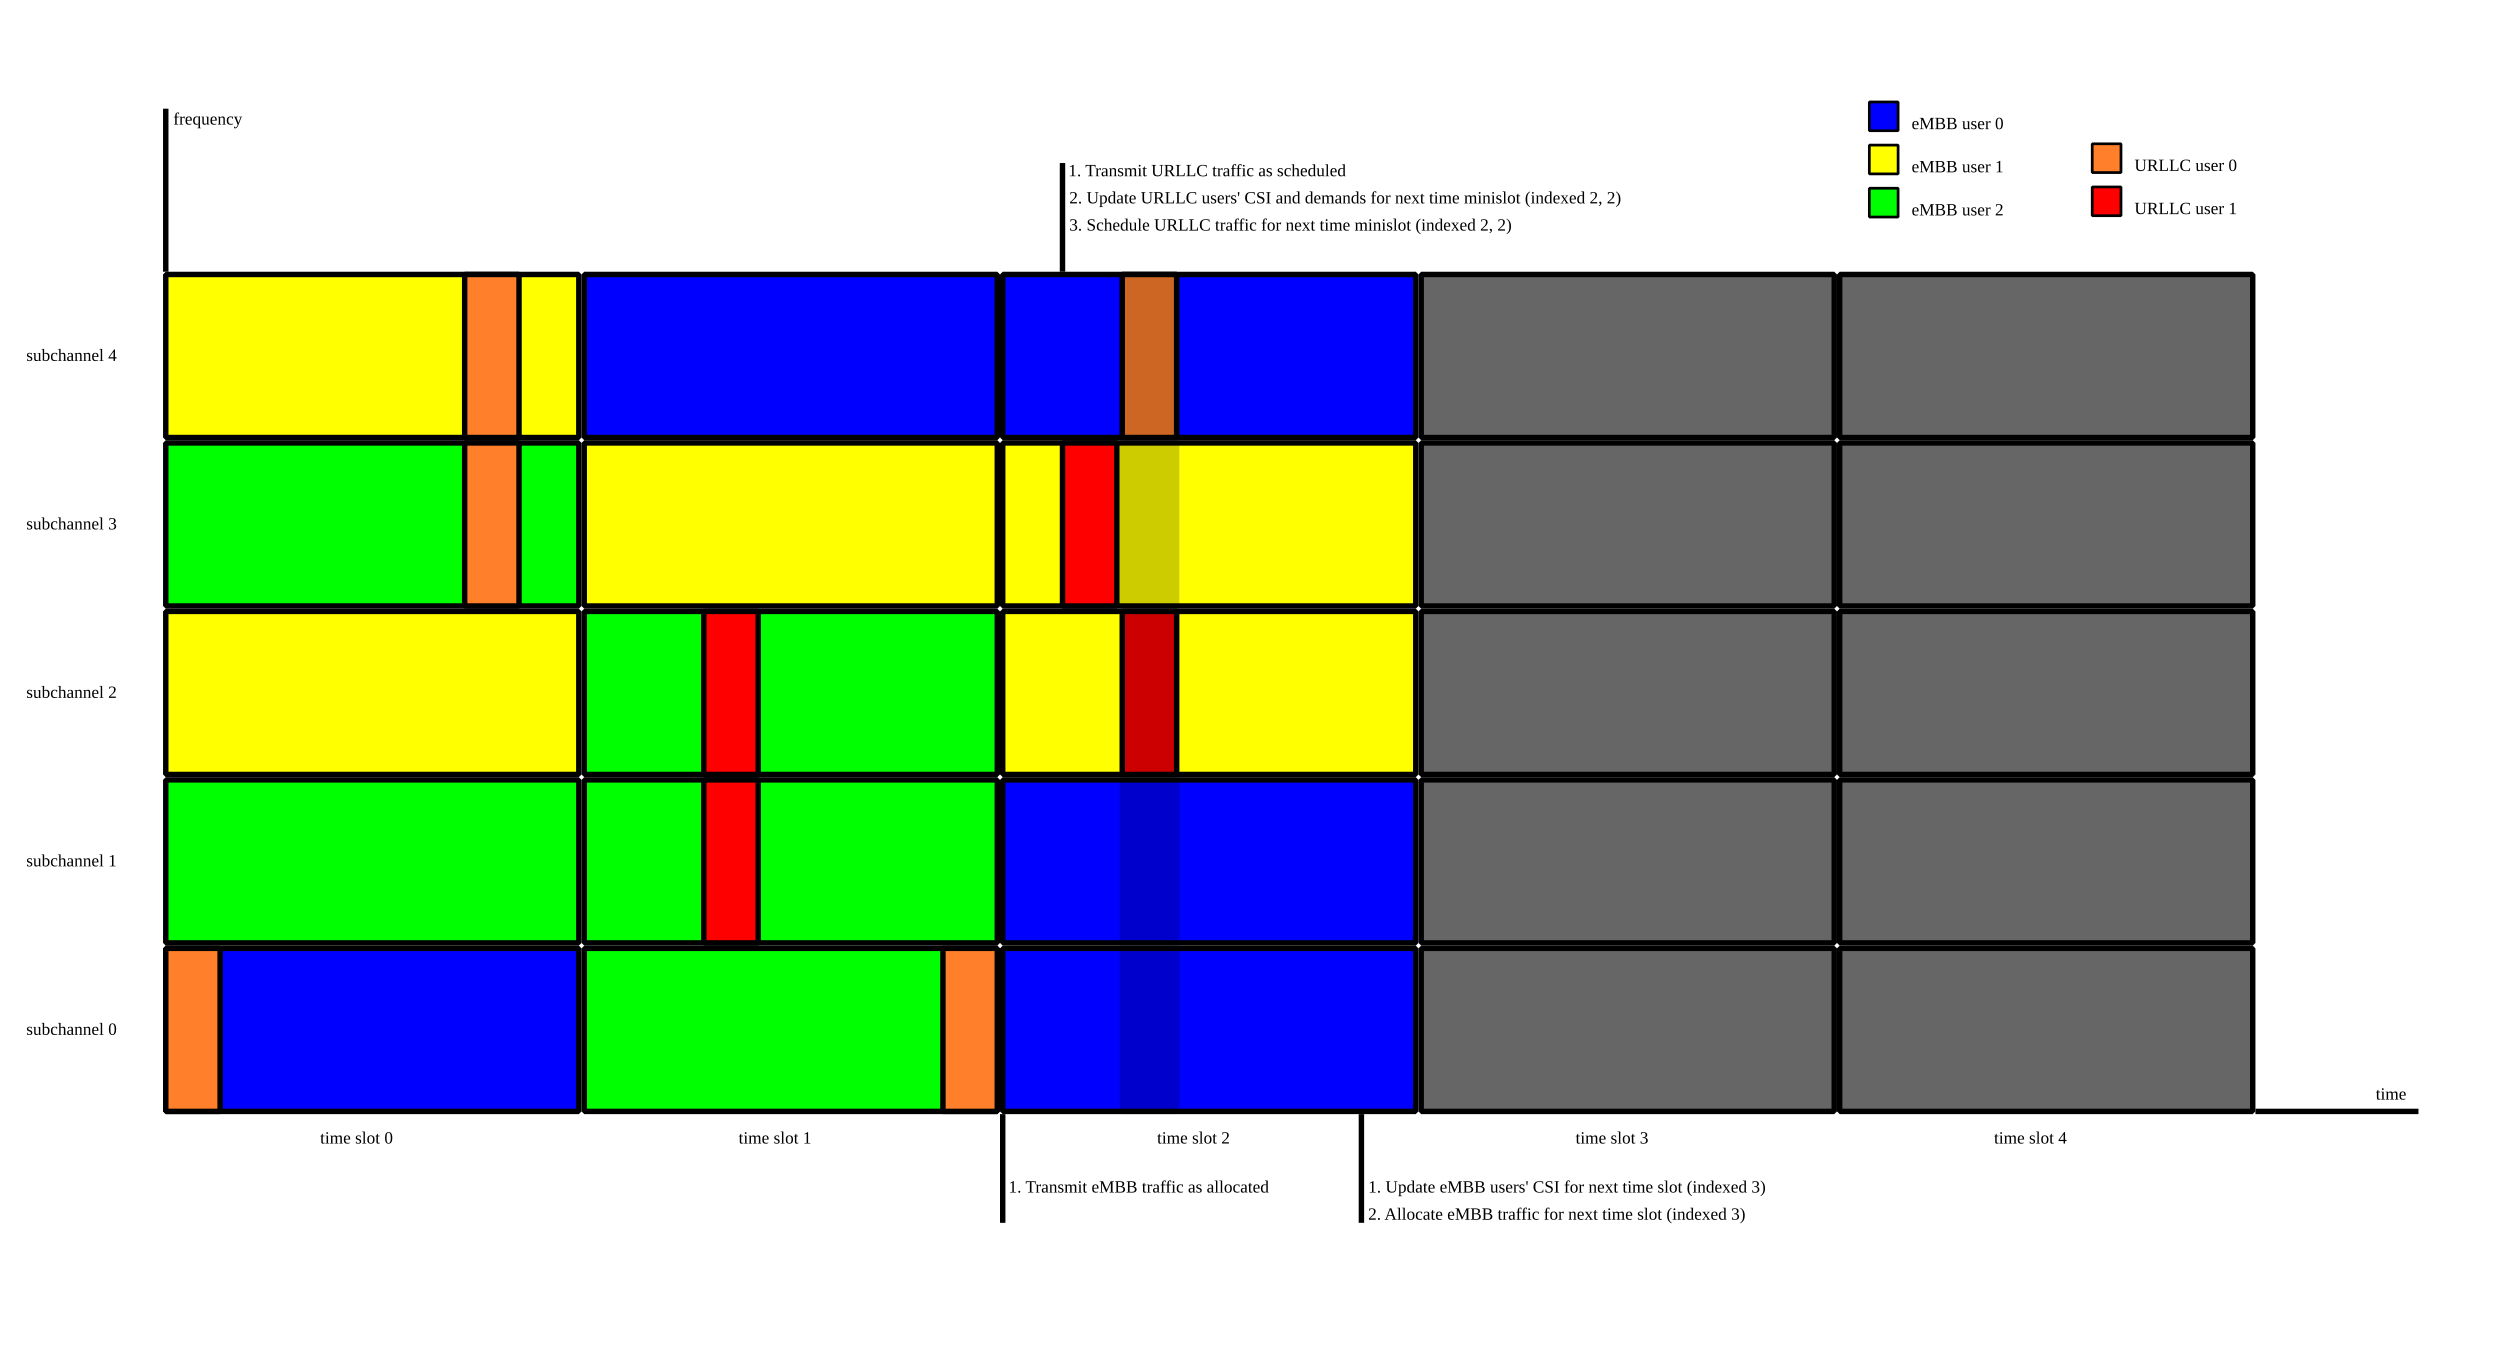
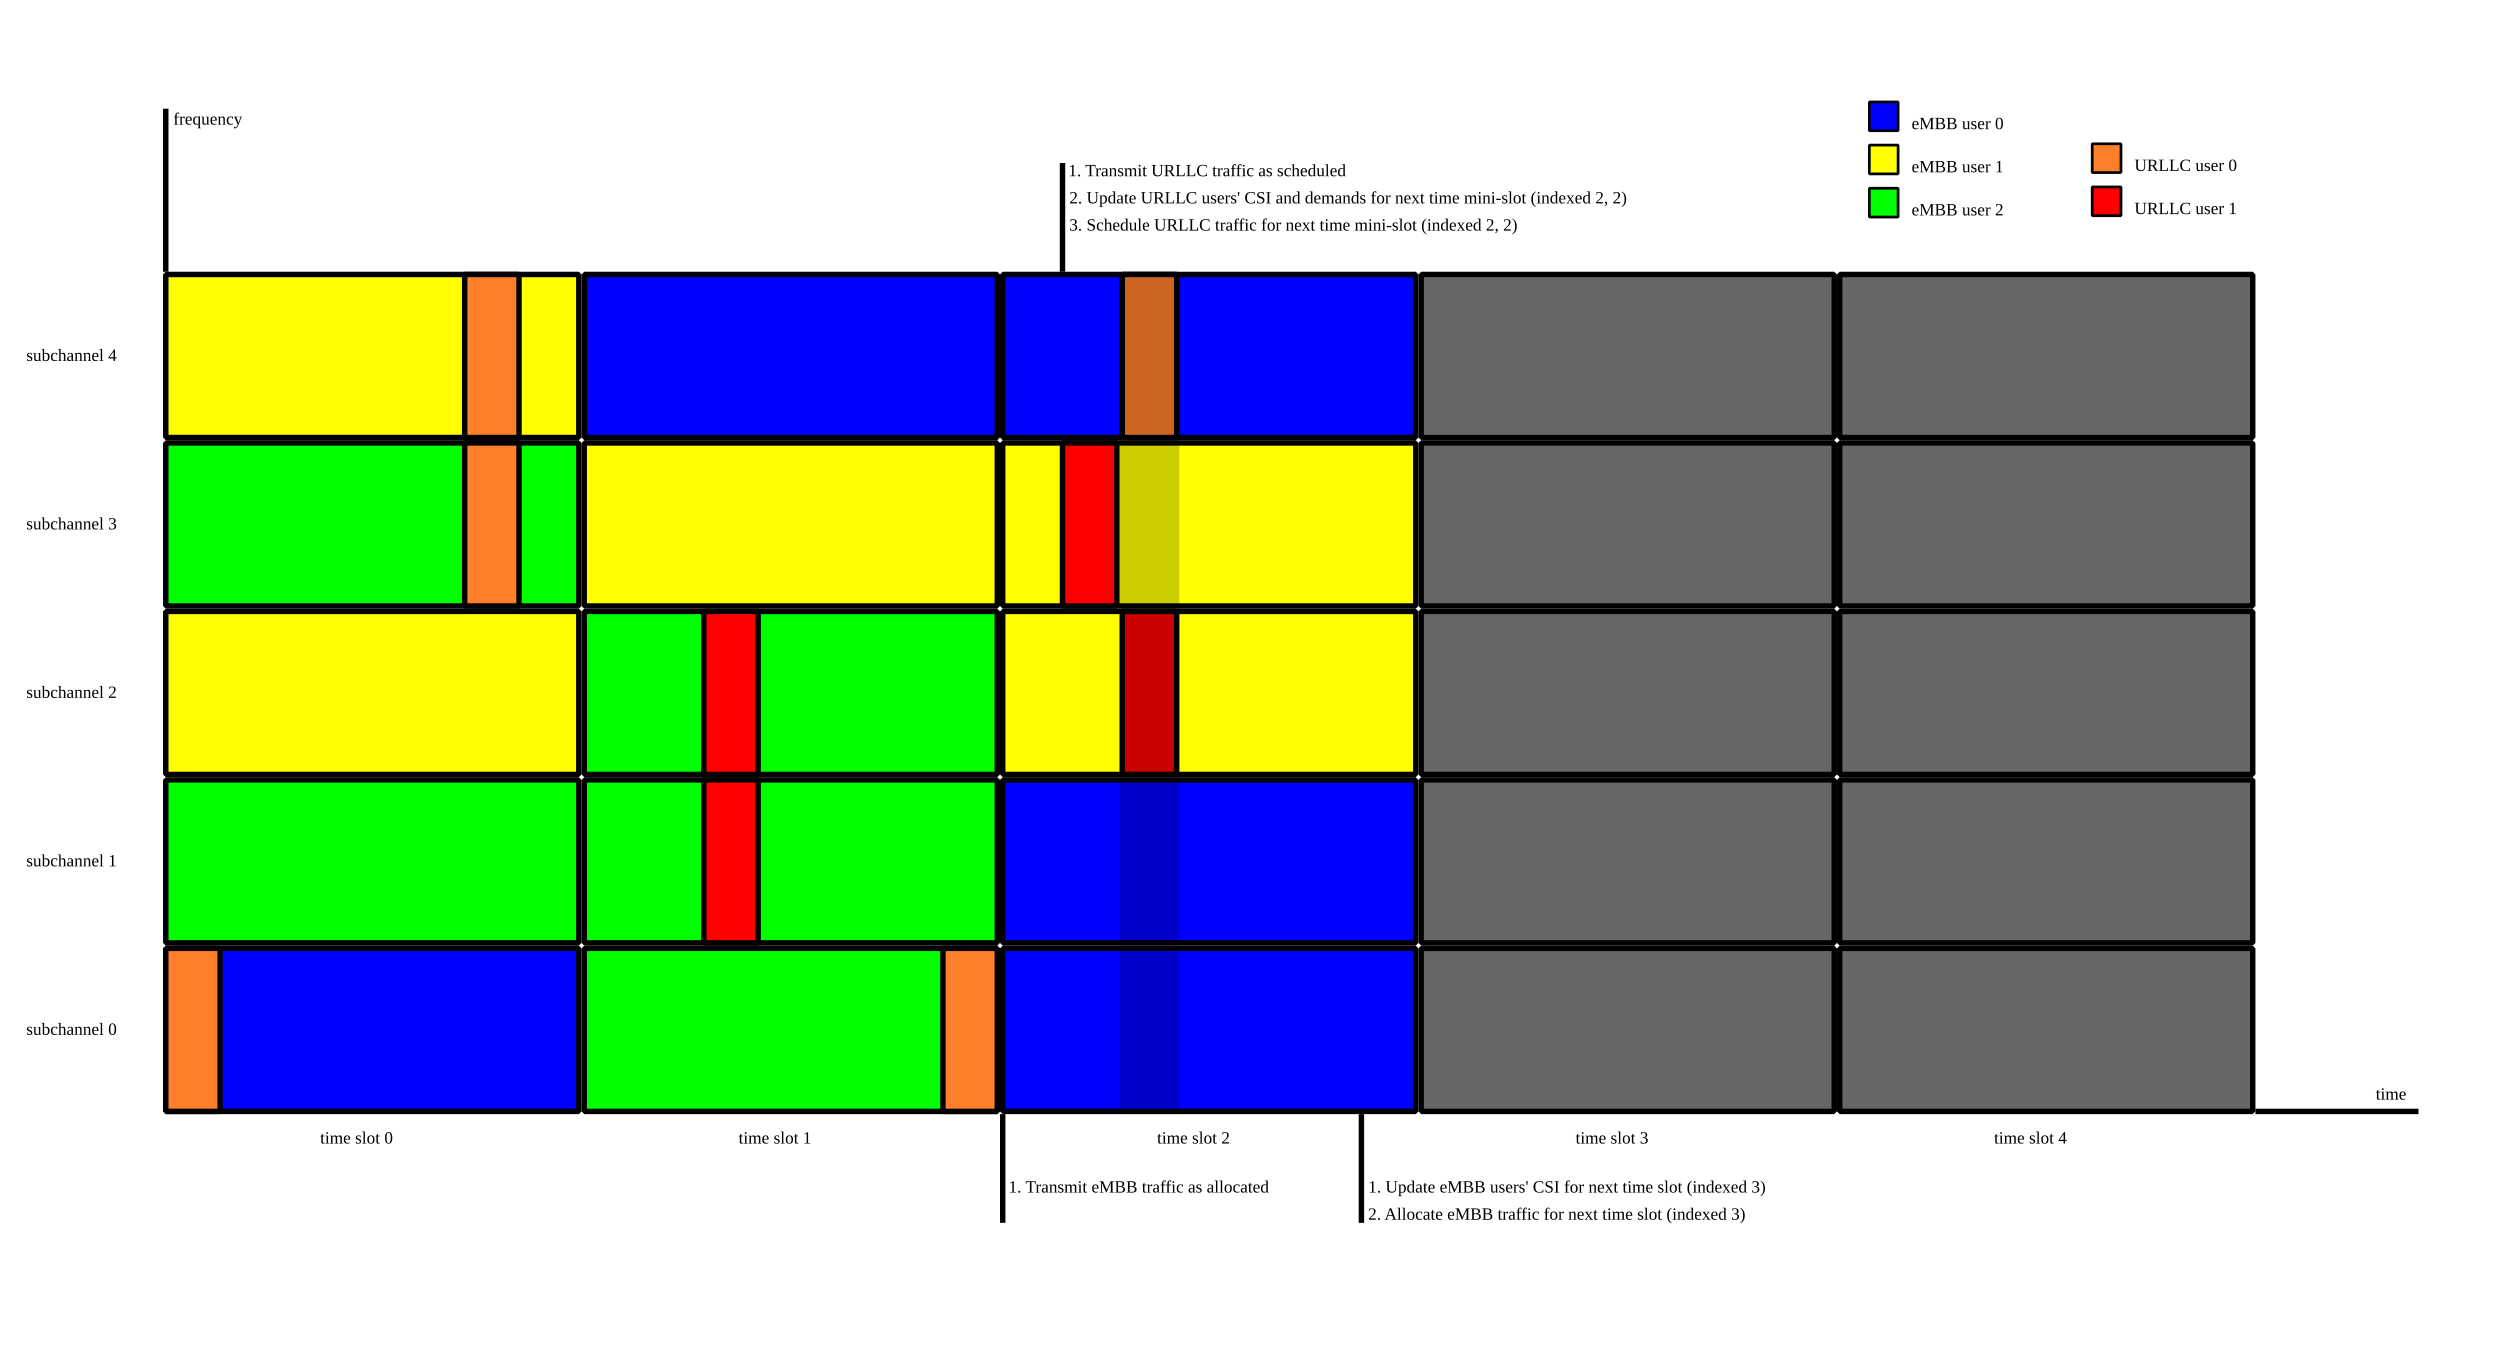
<svg xmlns="http://www.w3.org/2000/svg" width="460mm" height="250mm" viewBox="0 0 460 250" version="1.1" id="svg5">
  <defs id="defs2">
    <linearGradient id="linearGradient10567">
      <stop style="stop-color:#ffff00;stop-opacity:1;" offset="0" id="stop10565" />
    </linearGradient>
    <linearGradient id="linearGradient4787">
      <stop style="stop-color:#000000;stop-opacity:1;" offset="0" id="stop4785" />
    </linearGradient>
  </defs>
  <g id="layer1">
    <text xml:space="preserve" style="font-size:3.175px;fill:#000000;stroke:#000000;stroke-width:0;stroke-miterlimit:0;stroke-dasharray:none;stroke-opacity:1" x="251.741" y="224.428" id="bottom_3">
      <tspan id="tspan8557-6-0-0" style="stroke-width:0" x="251.741" y="224.428">2. Allocate eMBB traffic for next time slot (indexed 3)</tspan>
    </text>
    <text xml:space="preserve" style="font-size:3.175px;fill:#000000;stroke:#000000;stroke-width:0;stroke-miterlimit:0;stroke-dasharray:none;stroke-opacity:1" x="251.75" y="219.428" id="bottom_2">
      <tspan id="tspan8557-6-0" style="stroke-width:0" x="251.75" y="219.428">1. Update eMBB users' CSI for next time slot (indexed 3)</tspan>
    </text>
    <rect style="fill:#000000;stroke:#000000;stroke-width:0;stroke-miterlimit:0;stroke-dasharray:none;stroke-opacity:1" id="bar_bottom_right" width="1" height="20" x="250" y="205" />
    <text xml:space="preserve" style="font-size:3.175px;fill:#000000;stroke:#000000;stroke-width:0;stroke-miterlimit:0;stroke-dasharray:none;stroke-opacity:1" x="185.569" y="219.428" id="bottom_left">
      <tspan id="tspan8557-3-1" style="stroke-width:0" x="185.569" y="219.428">1. Transmit eMBB traffic as allocated</tspan>
    </text>
    <rect style="fill:#000000;stroke:#000000;stroke-width:0;stroke-miterlimit:0;stroke-dasharray:none;stroke-opacity:1" id="bar_bottom_left" width="1" height="20" x="184" y="205" />
    <text xml:space="preserve" style="font-size:3.175px;fill:#000000;stroke:#000000;stroke-width:0;stroke-miterlimit:0;stroke-dasharray:none;stroke-opacity:1" x="196.741" y="42.428" id="top_3">
-       <tspan id="tspan8557-6" style="stroke-width:0" x="196.741" y="42.428">3. Schedule URLLC traffic for next time minislot (indexed 2, 2)</tspan>
+       <tspan id="tspan8557-6" style="stroke-width:0" x="196.741" y="42.428">3. Schedule URLLC traffic for next time mini-slot (indexed 2, 2)</tspan>
    </text>
    <text xml:space="preserve" style="font-size:3.175px;opacity:1;fill:#000000;stroke:#000000;stroke-width:0;stroke-miterlimit:0;stroke-dasharray:none;stroke-opacity:1" x="196.75" y="37.428" id="top_2">
-       <tspan id="tspan8503" style="stroke-width:0" x="196.75" y="37.428">2. Update URLLC users' CSI and demands for next time minislot (indexed 2, 2)</tspan>
+       <tspan id="tspan8503" style="stroke-width:0" x="196.75" y="37.428">2. Update URLLC users' CSI and demands for next time mini-slot (indexed 2, 2)</tspan>
    </text>
    <text xml:space="preserve" style="font-size:3.175px;opacity:1;fill:#000000;stroke:#000000;stroke-width:0;stroke-miterlimit:0;stroke-dasharray:none;stroke-opacity:1" x="196.569" y="32.428" id="top_1">
      <tspan id="tspan8557" style="stroke-width:0" x="196.569" y="32.428">1. Transmit URLLC traffic as scheduled</tspan>
    </text>
    <rect style="opacity:1;fill:#000000;stroke:#000000;stroke-width:0;stroke-miterlimit:0;stroke-dasharray:none;stroke-opacity:1" id="bar_top" width="1" height="20" x="195" y="30" />
    <text xml:space="preserve" style="font-size:3.175px;fill:#000000;stroke:#000000;stroke-width:0;stroke-miterlimit:0;stroke-dasharray:none;stroke-opacity:1" x="437.134" y="202.324" id="time">
      <tspan id="tspan8557-6-2-9-7" style="stroke-width:0" x="437.134" y="202.324">time</tspan>
    </text>
    <rect style="fill:#000000;stroke:#000000;stroke-width:0;stroke-miterlimit:0;stroke-dasharray:none;stroke-opacity:1" id="horizontal_axis" width="1" height="30" x="204" y="-445" transform="rotate(90)" />
    <text xml:space="preserve" style="font-size:3.175px;fill:#000000;stroke:#000000;stroke-width:0;stroke-miterlimit:0;stroke-dasharray:none;stroke-opacity:1" x="366.904" y="210.412" id="time_slot_4">
      <tspan id="tspan8557-6-2-3-1-9-6-0-0-2-3-0" style="stroke-width:0" x="366.904" y="210.412">time slot 4</tspan>
    </text>
    <text xml:space="preserve" style="font-size:3.175px;fill:#000000;stroke:#000000;stroke-width:0;stroke-miterlimit:0;stroke-dasharray:none;stroke-opacity:1" x="289.904" y="210.412" id="time_slot_3">
      <tspan id="tspan8557-6-2-3-1-9-6-0-0-2-3" style="stroke-width:0" x="289.904" y="210.412">time slot 3</tspan>
    </text>
    <text xml:space="preserve" style="font-size:3.175px;fill:#000000;stroke:#000000;stroke-width:0;stroke-miterlimit:0;stroke-dasharray:none;stroke-opacity:1" x="212.904" y="210.412" id="time_slot_2">
      <tspan id="tspan8557-6-2-3-1-9-6-0-0-2" style="stroke-width:0" x="212.904" y="210.412">time slot 2</tspan>
    </text>
    <text xml:space="preserve" style="font-size:3.175px;fill:#000000;stroke:#000000;stroke-width:0;stroke-miterlimit:0;stroke-dasharray:none;stroke-opacity:1" x="135.904" y="210.412" id="time_slot_1">
      <tspan id="tspan8557-6-2-3-1-9-6-0-0" style="stroke-width:0" x="135.904" y="210.412">time slot 1</tspan>
    </text>
    <text xml:space="preserve" style="font-size:3.175px;fill:#000000;stroke:#000000;stroke-width:0;stroke-miterlimit:0;stroke-dasharray:none;stroke-opacity:1" x="58.904" y="210.412" id="time_slot_0">
      <tspan id="tspan8557-6-2-3-1-9-6-0" style="stroke-width:0" x="58.904" y="210.412">time slot 0</tspan>
    </text>
    <text xml:space="preserve" style="font-size:3.175px;fill:#000000;stroke:#000000;stroke-width:0;stroke-miterlimit:0;stroke-dasharray:none;stroke-opacity:1" x="31.895" y="22.928" id="frequency">
      <tspan id="tspan8557-6-2-9" style="stroke-width:0" x="31.895" y="22.928">frequency</tspan>
    </text>
    <rect style="fill:#000000;stroke:#000000;stroke-width:0;stroke-miterlimit:0;stroke-dasharray:none;stroke-opacity:1" id="vertical_axis" width="1" height="30" x="30" y="20" />
    <text xml:space="preserve" style="font-size:3.175px;fill:#000000;stroke:#000000;stroke-width:0;stroke-miterlimit:0;stroke-dasharray:none;stroke-opacity:1" x="4.829" y="66.412" id="subchannel_4">
      <tspan id="tspan8557-6-2" style="stroke-width:0" x="4.829" y="66.412">subchannel 4</tspan>
    </text>
    <text xml:space="preserve" style="font-size:3.175px;fill:#000000;stroke:#000000;stroke-width:0;stroke-miterlimit:0;stroke-dasharray:none;stroke-opacity:1" x="4.829" y="97.412" id="subchannel_3">
      <tspan id="tspan8557-6-2-3" style="stroke-width:0" x="4.829" y="97.412">subchannel 3</tspan>
    </text>
    <text xml:space="preserve" style="font-size:3.175px;fill:#000000;stroke:#000000;stroke-width:0;stroke-miterlimit:0;stroke-dasharray:none;stroke-opacity:1" x="4.829" y="128.412" id="subchannel_2">
      <tspan id="tspan8557-6-2-3-1" style="stroke-width:0" x="4.829" y="128.412">subchannel 2</tspan>
    </text>
    <text xml:space="preserve" style="font-size:3.175px;fill:#000000;stroke:#000000;stroke-width:0;stroke-miterlimit:0;stroke-dasharray:none;stroke-opacity:1" x="4.829" y="159.412" id="subchannel_1">
      <tspan id="tspan8557-6-2-3-1-9" style="stroke-width:0" x="4.829" y="159.412">subchannel 1</tspan>
    </text>
    <text xml:space="preserve" style="font-size:3.175px;fill:#000000;stroke:#000000;stroke-width:0;stroke-miterlimit:0;stroke-dasharray:none;stroke-opacity:1" x="4.829" y="190.412" id="subchannel_0">
      <tspan id="tspan8557-6-2-3-1-9-6" style="stroke-width:0" x="4.829" y="190.412">subchannel 0</tspan>
    </text>
    <rect style="fill:#666666;stroke:#000000;stroke-width:1;stroke-miterlimit:0;stroke-dasharray:none;stroke-opacity:1" id="unallocated_1_4" width="76" height="30" x="338.5" y="50.5" />
    <rect style="fill:#666666;stroke:#000000;stroke-width:1;stroke-miterlimit:0;stroke-dasharray:none;stroke-opacity:1" id="unallocated_1_3" width="76" height="30" x="338.5" y="81.5" />
    <rect style="fill:#666666;stroke:#000000;stroke-width:1;stroke-miterlimit:0;stroke-dasharray:none;stroke-opacity:1" id="unallocated_1_2" width="76" height="30" x="338.5" y="112.5" />
    <rect style="fill:#666666;stroke:#000000;stroke-width:1;stroke-miterlimit:0;stroke-dasharray:none;stroke-opacity:1" id="unallocated_1_1" width="76" height="30" x="338.5" y="143.5" />
    <rect style="fill:#666666;stroke:#000000;stroke-width:1;stroke-miterlimit:0;stroke-dasharray:none;stroke-opacity:1" id="unallocated_1_0" width="76" height="30" x="338.5" y="174.5" />
    <rect style="fill:#666666;stroke:#000000;stroke-width:1;stroke-miterlimit:0;stroke-dasharray:none;stroke-opacity:1" id="unallocated_0_4" width="76" height="30" x="261.5" y="50.5" />
    <rect style="fill:#666666;stroke:#000000;stroke-width:1;stroke-miterlimit:0;stroke-dasharray:none;stroke-opacity:1" id="unallocated_0_3" width="76" height="30" x="261.5" y="81.5" />
    <rect style="fill:#666666;stroke:#000000;stroke-width:1;stroke-miterlimit:0;stroke-dasharray:none;stroke-opacity:1" id="unallocated_0_2" width="76" height="30" x="261.5" y="112.5" />
    <rect style="fill:#666666;stroke:#000000;stroke-width:1;stroke-miterlimit:0;stroke-dasharray:none;stroke-opacity:1" id="unallocated_0_1" width="76" height="30" x="261.5" y="143.5" />
    <rect style="fill:#666666;stroke:#000000;stroke-width:1;stroke-miterlimit:0;stroke-dasharray:none;stroke-opacity:1" id="unallocated_0_0" width="76" height="30" x="261.5" y="174.5" />
    <rect style="fill:#00ff00;stroke:#000000;stroke-width:1;stroke-miterlimit:0;stroke-dasharray:none;stroke-opacity:1" id="embb_user_2_4" width="76" height="30" x="107.5" y="112.5" />
    <rect style="fill:#00ff00;stroke:#000000;stroke-width:1;stroke-miterlimit:0;stroke-dasharray:none;stroke-opacity:1" id="embb_user_2_3" width="76" height="30" x="107.5" y="143.5" />
    <rect style="fill:#00ff00;stroke:#000000;stroke-width:1;stroke-miterlimit:0;stroke-dasharray:none;stroke-opacity:1" id="embb_user_2_2" width="76" height="30" x="107.5" y="174.5" />
    <rect style="fill:#00ff00;stroke:#000000;stroke-width:1;stroke-miterlimit:0;stroke-dasharray:none;stroke-opacity:1" id="embb_user_2_1" width="76" height="30" x="30.5" y="81.5" />
    <rect style="fill:#00ff00;stroke:#000000;stroke-width:1;stroke-miterlimit:0;stroke-dasharray:none;stroke-opacity:1" id="embb_user_2_0" width="76" height="30" x="30.5" y="143.5" />
    <rect style="fill:#ffff00;stroke:#000000;stroke-width:1;stroke-miterlimit:0;stroke-dasharray:none;stroke-opacity:1" id="embb_user_1_4" width="76" height="30" x="184.5" y="81.5" />
    <rect style="fill:#ffff00;stroke:#000000;stroke-width:1;stroke-miterlimit:0;stroke-dasharray:none;stroke-opacity:1" id="embb_user_1_3" width="76" height="30" x="184.5" y="112.5" />
    <rect style="fill:#ffff00;stroke:#000000;stroke-width:1;stroke-miterlimit:0;stroke-dasharray:none;stroke-opacity:1" id="embb_user_1_2" width="76" height="30" x="107.5" y="81.5" />
    <rect style="opacity:1;fill:#ffff00;stroke:#000000;stroke-width:1;stroke-miterlimit:0;stroke-dasharray:none;stroke-opacity:1" id="embb_user_1_1" width="76" height="30" x="30.5" y="50.5" />
    <rect style="fill:#ffff00;stroke:#000000;stroke-width:1;stroke-miterlimit:0;stroke-dasharray:none;stroke-opacity:1" id="embb_user_1_0" width="76" height="30" x="30.5" y="112.5" />
    <rect style="fill:#0000ff;stroke:#000000;stroke-width:1;stroke-miterlimit:0;stroke-dasharray:none;stroke-opacity:1" id="embb_user_0_4" width="76" height="30" x="184.5" y="50.5" />
    <rect style="fill:#0000ff;stroke:#000000;stroke-width:1;stroke-miterlimit:0;stroke-dasharray:none;stroke-opacity:1" id="embb_user_0_3" width="76" height="30" x="184.5" y="143.5" />
    <rect style="fill:#0000ff;stroke:#000000;stroke-width:1;stroke-miterlimit:0;stroke-dasharray:none;stroke-opacity:1" id="embb_user_0_2" width="76" height="30" x="184.5" y="174.5" />
    <rect style="fill:#0000ff;stroke:#000000;stroke-width:1;stroke-miterlimit:0;stroke-dasharray:none;stroke-opacity:1" id="embb_user_0_1" width="76" height="30" x="107.5" y="50.5" />
    <rect style="fill:#0000ff;stroke:#000000;stroke-width:1;stroke-miterlimit:0;stroke-dasharray:none;stroke-opacity:1" id="embb_user_0_0" width="76" height="30" x="30.5" y="174.5" />
    <rect style="fill:#ff0000;stroke:#000000;stroke-width:1;stroke-miterlimit:0;stroke-dasharray:none;stroke-opacity:1" id="urllc_user_1_3" width="10" height="30" x="206.5" y="112.5" />
    <rect style="opacity:1;fill:#ff0000;stroke:#000000;stroke-width:1;stroke-miterlimit:0;stroke-dasharray:none;stroke-opacity:1" id="urllc_user_1_2" width="10" height="30" x="195.5" y="81.5" />
    <rect style="fill:#ff0000;stroke:#000000;stroke-width:1;stroke-miterlimit:0;stroke-dasharray:none;stroke-opacity:1" id="urllc_user_1_1" width="10" height="30" x="129.5" y="112.5" />
    <rect style="fill:#ff0000;stroke:#000000;stroke-width:1;stroke-miterlimit:0;stroke-dasharray:none;stroke-opacity:1" id="urllc_user_1_0" width="10" height="30" x="129.5" y="143.5" />
    <rect style="fill:#ff7f2a;stroke:#000000;stroke-width:1;stroke-miterlimit:0;stroke-dasharray:none;stroke-opacity:1" id="urllc_user_0_4" width="10" height="30" x="206.5" y="50.5" />
    <rect style="fill:#ff7f2a;stroke:#000000;stroke-width:1;stroke-miterlimit:0;stroke-dasharray:none;stroke-opacity:1" id="urllc_user_0_3" width="10" height="30" x="173.5" y="174.5" />
    <rect style="fill:#ff7f2a;stroke:#000000;stroke-width:1;stroke-miterlimit:0;stroke-dasharray:none;stroke-opacity:1" id="urllc_user_0_2" width="10" height="30" x="85.5" y="50.5" />
    <rect style="fill:#ff7f2a;stroke:#000000;stroke-width:1;stroke-miterlimit:0;stroke-dasharray:none;stroke-opacity:1" id="urllc_user_0_1" width="10" height="30" x="85.5" y="81.5" />
    <rect style="fill:#ff7f2a;stroke:#000000;stroke-width:1;stroke-miterlimit:0;stroke-dasharray:none;stroke-opacity:1" id="urllc_user_0_0" width="10" height="30" x="30.5" y="174.5" />
    <rect style="display:inline;opacity:0.2;fill:#000000;stroke:#000000;stroke-width:1;stroke-miterlimit:0;stroke-dasharray:none;stroke-opacity:1" id="current_time_minislot" width="10" height="154" x="206.5" y="50.5" />
    <g id="legend">
      <text xml:space="preserve" style="font-size:3.175px;fill:#000000;stroke:#000000;stroke-width:0;stroke-miterlimit:0;stroke-dasharray:none;stroke-opacity:1" x="392.742" y="39.397" id="urllc_user_1">
        <tspan id="tspan8557-3-7-0" style="stroke-width:0" x="392.742" y="39.397">URLLC user 1</tspan>
      </text>
      <text xml:space="preserve" style="font-size:3.175px;fill:#000000;stroke:#000000;stroke-width:0;stroke-miterlimit:0;stroke-dasharray:none;stroke-opacity:1" x="392.742" y="31.459" id="urllc_user_0">
        <tspan id="tspan8557-3-7-9" style="stroke-width:0" x="392.742" y="31.459">URLLC user 0</tspan>
      </text>
      <text xml:space="preserve" style="font-size:3.175px;fill:#000000;stroke:#000000;stroke-width:0;stroke-miterlimit:0;stroke-dasharray:none;stroke-opacity:1" x="351.732" y="39.639" id="embb_user_2">
        <tspan id="tspan8557-3-7-1" style="stroke-width:0" x="351.732" y="39.639">eMBB user 2</tspan>
      </text>
      <text xml:space="preserve" style="font-size:3.175px;fill:#000000;stroke:#000000;stroke-width:0;stroke-miterlimit:0;stroke-dasharray:none;stroke-opacity:1" x="351.732" y="31.702" id="embb_user_1">
        <tspan id="tspan8557-3-7-8" style="stroke-width:0" x="351.732" y="31.702">eMBB user 1</tspan>
      </text>
      <text xml:space="preserve" style="font-size:3.175px;fill:#000000;stroke:#000000;stroke-width:0;stroke-miterlimit:0;stroke-dasharray:none;stroke-opacity:1" x="351.732" y="23.764" id="embb_user_0">
        <tspan id="tspan8557-3-7" style="stroke-width:0" x="351.732" y="23.764">eMBB user 0</tspan>
      </text>
      <rect style="fill:#ff0000;fill-opacity:1;stroke:#000000;stroke-width:0.5;stroke-miterlimit:0;stroke-dasharray:none;stroke-opacity:1" id="urllc_user_1_color" width="5.292" height="5.292" x="384.969" y="34.396" />
      <rect style="fill:#ff7f2a;fill-opacity:1;stroke:#000000;stroke-width:0.5;stroke-miterlimit:0;stroke-dasharray:none;stroke-opacity:1" id="urllc_user_0_color" width="5.292" height="5.292" x="384.969" y="26.458" />
      <rect style="fill:#00ff00;fill-opacity:1;stroke:#000000;stroke-width:0.5;stroke-miterlimit:0;stroke-dasharray:none;stroke-opacity:1" id="embb_user_2_color" width="5.292" height="5.292" x="343.958" y="34.639" />
      <rect style="fill:#ffff00;fill-opacity:1;stroke:#000000;stroke-width:0.5;stroke-miterlimit:0;stroke-dasharray:none;stroke-opacity:1" id="embb_user_1_color" width="5.292" height="5.292" x="343.958" y="26.701" />
      <rect style="fill:#0000ff;fill-opacity:1;stroke:#000000;stroke-width:0.5;stroke-miterlimit:0;stroke-dasharray:none;stroke-opacity:1" id="embb_user_0_color" width="5.292" height="5.292" x="343.958" y="18.764" />
    </g>
  </g>
</svg>
